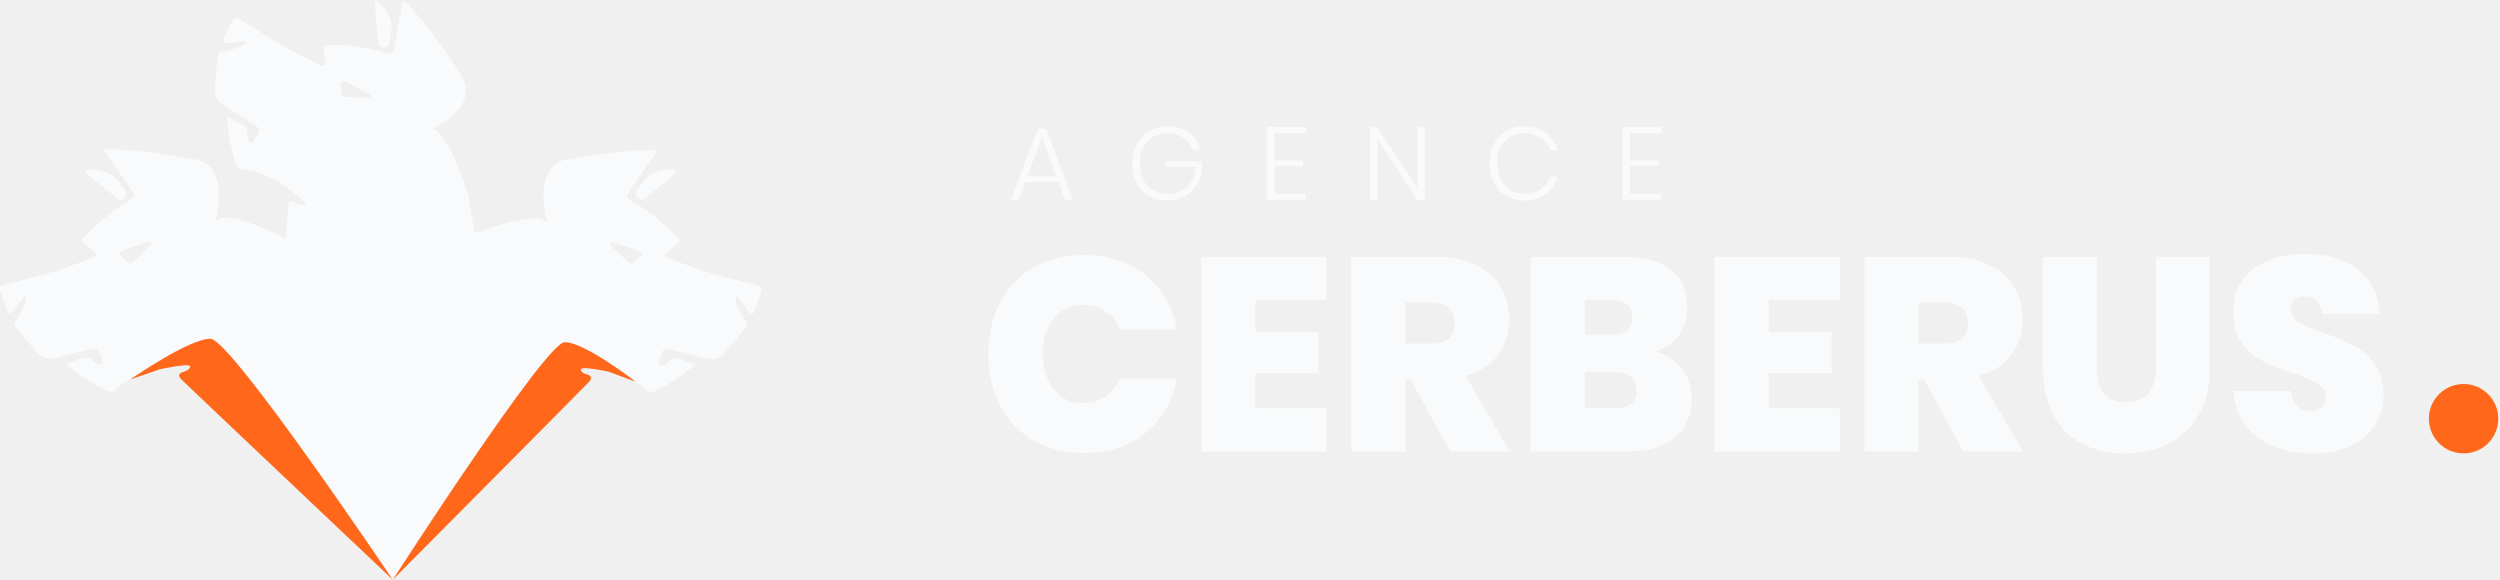
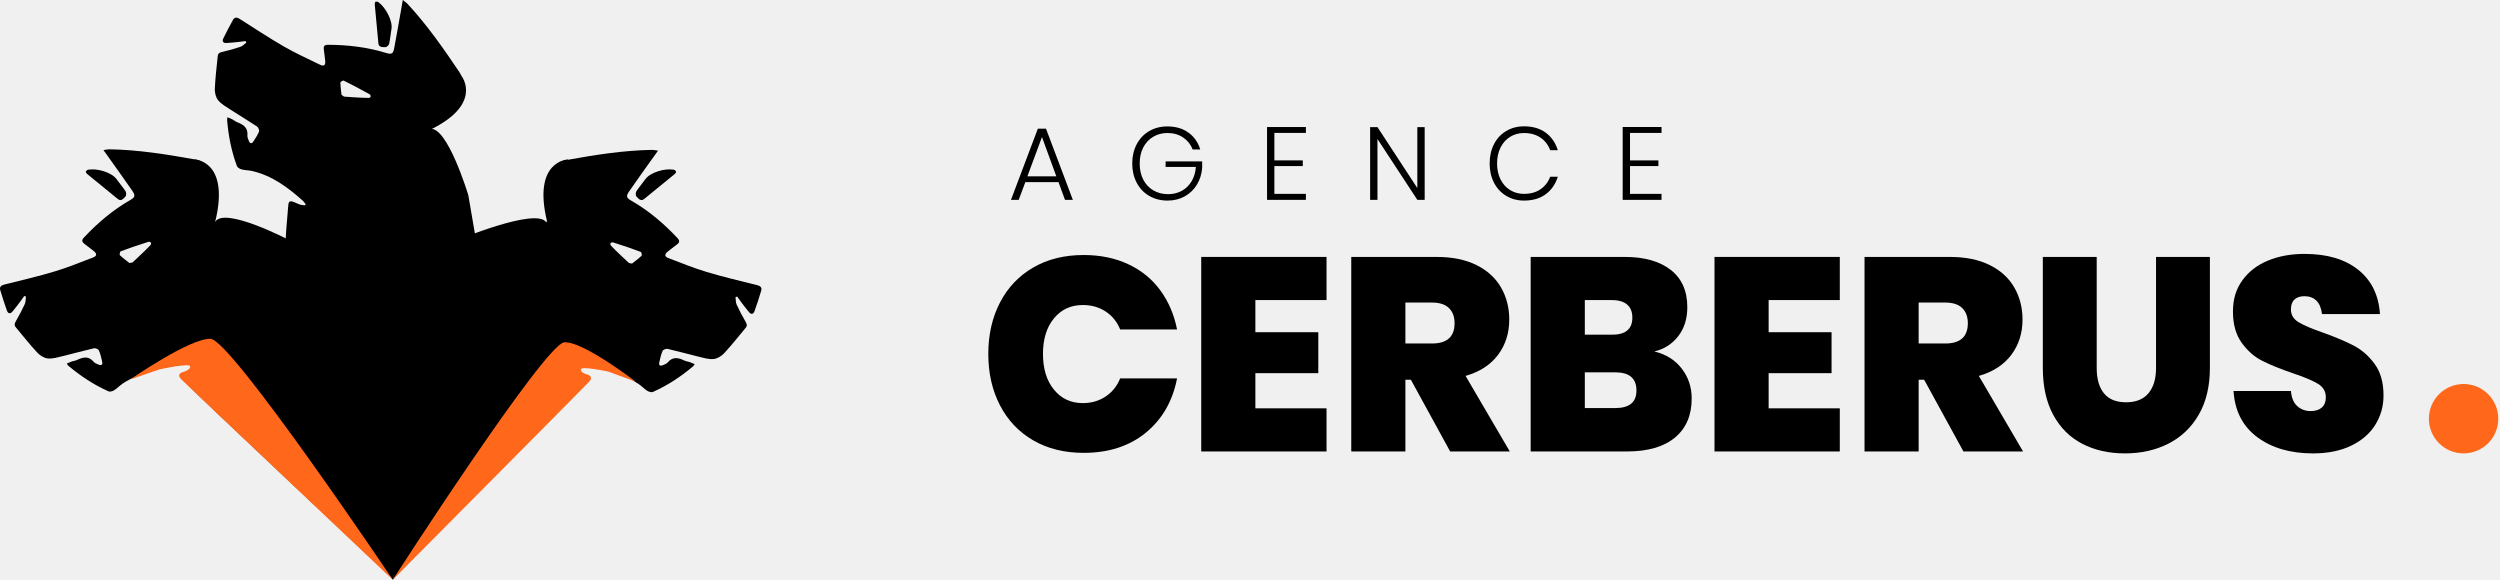
<svg xmlns="http://www.w3.org/2000/svg" width="207" height="48" viewBox="0 0 207 48" fill="none">
  <g clip-path="url(#clip0_5319_1014)">
-     <path d="M7.32 14.052C8.029 13.915 9.258 14.275 9.653 14.837C9.894 15.18 10.176 15.494 10.402 15.847C10.468 15.95 10.463 16.204 10.387 16.277C10.226 16.435 10.037 16.706 9.755 16.478C8.902 15.791 8.055 15.097 7.21 14.4C7.155 14.354 7.088 14.236 7.108 14.202C7.15 14.131 7.244 14.055 7.32 14.051C7.072 14.044 7.566 14.039 7.32 14.051V14.052Z" fill="#F9FAFB" />
-     <path d="M17.982 16.221C18.09 15.747 17.366 15.07 17.273 14.428C17.166 13.683 16.87 13.334 16.097 13.194C13.764 12.774 11.43 12.402 9.057 12.362C8.919 12.36 8.78 12.397 8.564 12.426C8.733 12.662 8.844 12.815 8.953 12.969C9.621 13.91 10.297 14.845 10.953 15.796C11.228 16.194 11.184 16.336 10.776 16.569C9.338 17.391 8.087 18.455 6.949 19.669C6.74 19.892 6.784 20.037 6.995 20.196C7.251 20.39 7.51 20.581 7.76 20.785C8.043 21.015 8.029 21.198 7.691 21.326C6.64 21.725 5.595 22.154 4.521 22.476C3.139 22.89 1.733 23.215 0.334 23.568C0.078 23.633 -0.056 23.768 0.022 24.03C0.193 24.597 0.375 25.161 0.574 25.718C0.667 25.979 0.854 26.011 1.034 25.795C1.264 25.52 1.479 25.231 1.696 24.945C1.805 24.802 1.906 24.652 2.01 24.506C2.055 24.523 2.101 24.541 2.146 24.559C2.12 24.762 2.138 24.987 2.058 25.164C1.845 25.634 1.604 26.091 1.346 26.536C1.232 26.732 1.142 26.899 1.304 27.095C1.894 27.803 2.465 28.529 3.091 29.201C3.312 29.439 3.661 29.655 3.967 29.681C4.377 29.717 4.808 29.58 5.221 29.481C6.072 29.276 6.915 29.035 7.768 28.839C7.895 28.81 8.139 28.907 8.187 29.013C8.319 29.305 8.386 29.631 8.459 29.949C8.511 30.175 8.412 30.288 8.187 30.199C8.034 30.138 7.857 30.075 7.756 29.955C7.326 29.446 6.857 29.575 6.361 29.812C6.236 29.872 6.087 29.881 5.953 29.927C5.825 29.971 5.702 30.032 5.527 30.107C5.601 30.209 5.623 30.254 5.657 30.283C6.677 31.14 7.777 31.868 8.988 32.406C9.112 32.461 9.331 32.39 9.463 32.307C9.712 32.149 9.918 31.919 10.164 31.754C11.588 30.8 13.95 30.292 15.601 30.159C15.718 30.149 15.839 30.183 15.959 30.196C15.968 30.227 15.976 30.259 15.985 30.292C15.882 30.378 16.223 30.687 16.108 30.753C15.955 30.841 15.827 30.918 15.668 30.994C15.29 31.173 14.784 31.057 15.067 31.38C15.913 32.344 31.647 47.063 32.56 47.954L23.992 19.904C23.992 19.904 18.583 17.066 17.815 18.37C17.82 18.361 17.671 17.669 17.673 17.582C17.683 17.117 17.796 16.649 17.987 16.228C17.985 16.226 17.981 16.224 17.982 16.221L17.982 16.221ZM12.451 20.303C12.217 20.55 11.975 20.787 11.728 21.021C11.605 21.138 11.481 21.254 11.357 21.37C11.233 21.486 11.109 21.602 10.985 21.718C10.976 21.726 10.964 21.732 10.949 21.737C10.934 21.741 10.916 21.744 10.895 21.748C10.851 21.754 10.792 21.759 10.713 21.775C10.626 21.706 10.531 21.633 10.431 21.555C10.266 21.426 10.09 21.285 9.924 21.131C9.906 21.113 9.906 21.055 9.916 20.991C9.923 20.947 9.936 20.9 9.951 20.865C9.957 20.851 9.963 20.839 9.97 20.83C9.977 20.821 9.984 20.814 9.991 20.812C10.179 20.742 10.368 20.674 10.556 20.606C10.745 20.539 10.935 20.472 11.124 20.407C11.503 20.276 11.884 20.15 12.267 20.03C12.29 20.023 12.313 20.018 12.335 20.018C12.346 20.018 12.356 20.018 12.367 20.019C12.387 20.022 12.407 20.027 12.424 20.035C12.519 20.077 12.556 20.193 12.451 20.303ZM17.514 24.024C17.427 24.267 17.382 24.47 17.492 24.716L17.514 24.024Z" fill="#F9FAFB" />
-     <path d="M31.349 0.195C31.935 0.615 32.533 1.744 32.412 2.407C32.338 2.812 32.313 3.227 32.222 3.628C32.195 3.744 32.013 3.911 31.909 3.906C31.686 3.897 31.366 3.942 31.33 3.585C31.222 2.507 31.124 1.428 31.028 0.349C31.022 0.279 31.059 0.151 31.096 0.143C31.175 0.125 31.293 0.142 31.349 0.194C31.182 0.011 31.528 0.364 31.349 0.194V0.195Z" fill="#F9FAFB" />
-     <path d="M37.201 9.351C37.171 9.321 37.231 9.381 37.201 9.351C37.749 9.091 37.587 8.133 37.974 7.634C38.422 7.055 38.463 6.607 38.026 5.955C36.706 3.987 35.352 2.053 33.737 0.313C33.643 0.212 33.521 0.137 33.351 0C33.303 0.281 33.272 0.464 33.239 0.646C33.041 1.762 32.852 2.879 32.639 3.992C32.55 4.459 32.42 4.522 31.974 4.385C30.401 3.9 28.789 3.713 27.149 3.709C26.848 3.708 26.777 3.837 26.811 4.096C26.852 4.412 26.897 4.728 26.927 5.044C26.961 5.404 26.822 5.517 26.5 5.36C25.492 4.869 24.468 4.405 23.498 3.845C22.252 3.126 21.05 2.33 19.834 1.558C19.611 1.417 19.423 1.411 19.294 1.644C19.014 2.148 18.744 2.66 18.491 3.178C18.372 3.421 18.479 3.577 18.755 3.562C19.107 3.543 19.459 3.503 19.81 3.468C19.985 3.45 20.16 3.422 20.335 3.399C20.354 3.443 20.373 3.488 20.392 3.533C20.231 3.65 20.086 3.815 19.906 3.877C19.429 4.039 18.941 4.173 18.45 4.286C18.235 4.336 18.055 4.383 18.03 4.632C17.941 5.534 17.826 6.435 17.788 7.34C17.773 7.659 17.864 8.055 18.057 8.295C18.316 8.615 18.709 8.834 19.065 9.065C19.798 9.541 20.551 9.987 21.279 10.472C21.387 10.543 21.488 10.785 21.447 10.891C21.333 11.183 21.15 11.451 20.977 11.718C20.855 11.907 20.708 11.911 20.614 11.69C20.551 11.538 20.473 11.368 20.487 11.214C20.547 10.561 20.132 10.309 19.623 10.111C19.493 10.061 19.384 9.959 19.259 9.894C19.14 9.83 19.011 9.783 18.837 9.707C18.817 9.829 18.8 9.875 18.804 9.92C18.909 11.233 19.159 12.517 19.619 13.752C19.666 13.879 19.868 13.99 20.018 14.029C20.301 14.102 20.605 14.096 20.891 14.162C22.547 14.548 23.854 15.533 25.089 16.635C25.177 16.714 25.238 16.823 25.311 16.918C25.295 16.946 25.279 16.974 25.262 17.002C25.13 16.986 24.992 16.987 24.867 16.949C24.699 16.897 24.543 16.811 24.379 16.746C23.992 16.595 23.894 16.649 23.863 17.071C23.772 18.33 23.617 19.591 23.624 20.85L26.04 38.604L38.779 16.168C38.779 16.168 37.028 10.352 35.581 10.678C35.581 10.678 35.728 9.948 37.201 9.35L37.201 9.351ZM30.512 8.107C30.177 8.103 29.843 8.088 29.508 8.068C29.341 8.058 29.174 8.046 29.007 8.035C28.84 8.023 28.672 8.011 28.505 8C28.492 7.999 28.48 7.995 28.467 7.988C28.453 7.98 28.439 7.969 28.422 7.955C28.387 7.928 28.343 7.889 28.276 7.843C28.265 7.734 28.25 7.615 28.236 7.491C28.212 7.285 28.19 7.063 28.183 6.84C28.182 6.815 28.224 6.775 28.275 6.74C28.312 6.715 28.353 6.693 28.388 6.68C28.402 6.675 28.415 6.672 28.426 6.671C28.437 6.67 28.447 6.67 28.453 6.674C28.632 6.763 28.811 6.852 28.989 6.943C29.167 7.034 29.345 7.126 29.522 7.219C29.876 7.404 30.228 7.595 30.577 7.79C30.598 7.802 30.617 7.816 30.632 7.831C30.64 7.839 30.647 7.847 30.653 7.855C30.666 7.872 30.675 7.889 30.681 7.907C30.717 8.004 30.662 8.109 30.512 8.108V8.107ZM31.404 14.265C31.174 14.366 30.999 14.47 30.903 14.715L31.404 14.265Z" fill="#F9FAFB" />
-     <path d="M38.779 16.169L39.54 20.615L32.521 48L22.309 34.061L38.779 16.169Z" fill="#F9FAFB" />
-     <path d="M16.097 13.195C16.097 13.195 19.071 13.277 17.816 18.371L15.925 15.301L16.097 13.194V13.195Z" fill="#F9FAFB" />
-     <path d="M55.769 14.052C55.059 13.915 53.831 14.275 53.436 14.837C53.194 15.18 52.912 15.494 52.686 15.847C52.621 15.95 52.626 16.204 52.701 16.277C52.862 16.435 53.051 16.706 53.334 16.478C54.187 15.791 55.034 15.097 55.879 14.4C55.933 14.354 56 14.236 55.98 14.202C55.939 14.131 55.845 14.055 55.769 14.051C55.523 14.039 56.017 14.044 55.769 14.051V14.052Z" fill="#F9FAFB" />
-     <path d="M45.233 18.418C44.466 17.112 37.75 19.925 37.75 19.925L32.521 48.001C33.407 46.775 47.468 32.538 48.315 31.574C48.598 31.251 48.865 31.375 48.488 31.196C48.328 31.12 48.159 31.032 48.006 30.944C47.892 30.878 47.912 30.665 47.809 30.578C47.818 30.546 47.827 30.514 47.836 30.482C47.956 30.469 48.2 30.196 48.318 30.205C49.968 30.338 51.46 30.848 52.885 31.802C53.131 31.966 53.336 32.196 53.585 32.354C53.718 32.438 53.936 32.509 54.061 32.454C55.271 31.916 56.371 31.188 57.391 30.331C57.425 30.302 57.447 30.257 57.522 30.155C57.347 30.08 57.224 30.018 57.095 29.975C56.961 29.929 56.813 29.92 56.687 29.86C56.192 29.622 55.722 29.494 55.292 30.003C55.191 30.123 55.014 30.186 54.861 30.247C54.637 30.335 54.538 30.223 54.59 29.997C54.663 29.679 54.73 29.353 54.861 29.06C54.909 28.954 55.154 28.858 55.281 28.887C56.134 29.083 56.977 29.323 57.828 29.529C58.241 29.628 58.672 29.765 59.081 29.729C59.388 29.703 59.736 29.487 59.957 29.249C60.583 28.576 61.154 27.851 61.744 27.142C61.907 26.947 61.816 26.779 61.703 26.584C61.445 26.139 61.203 25.682 60.991 25.212C60.91 25.035 60.929 24.81 60.902 24.606C60.948 24.589 60.993 24.571 61.039 24.553C61.143 24.7 61.244 24.85 61.352 24.993C61.57 25.279 61.784 25.568 62.014 25.843C62.195 26.058 62.381 26.026 62.474 25.765C62.673 25.209 62.856 24.645 63.026 24.078C63.105 23.816 62.971 23.681 62.714 23.616C61.316 23.263 59.909 22.938 58.527 22.524C57.453 22.202 56.408 21.772 55.357 21.374C55.02 21.246 55.006 21.063 55.289 20.832C55.538 20.629 55.797 20.438 56.053 20.244C56.264 20.084 56.308 19.94 56.099 19.717C54.961 18.503 53.711 17.439 52.273 16.617C51.865 16.384 51.82 16.242 52.095 15.844C52.751 14.893 53.427 13.958 54.096 13.017C54.205 12.863 54.316 12.71 54.485 12.474C54.269 12.445 54.13 12.408 53.992 12.41C51.618 12.45 49.285 12.821 46.952 13.242C46.178 13.382 45.883 13.731 45.775 14.476C45.682 15.118 44.938 15.486 45.07 16.272C45.027 16.271 45.113 16.273 45.07 16.272C45.658 17.79 45.233 18.419 45.233 18.419V18.418ZM50.625 20.082C50.642 20.074 50.661 20.069 50.682 20.066C50.693 20.065 50.703 20.065 50.714 20.065C50.736 20.066 50.759 20.07 50.782 20.077C51.165 20.196 51.546 20.323 51.925 20.453C52.114 20.519 52.303 20.586 52.492 20.653C52.681 20.721 52.87 20.789 53.058 20.859C53.065 20.861 53.072 20.868 53.079 20.877C53.086 20.886 53.092 20.898 53.098 20.912C53.114 20.947 53.126 20.993 53.133 21.038C53.143 21.101 53.143 21.161 53.124 21.177C52.959 21.331 52.783 21.473 52.617 21.602C52.518 21.68 52.423 21.753 52.336 21.822C52.256 21.806 52.198 21.801 52.154 21.795C52.132 21.791 52.115 21.788 52.1 21.784C52.085 21.779 52.074 21.773 52.064 21.765C51.94 21.648 51.816 21.533 51.692 21.417C51.568 21.301 51.444 21.185 51.321 21.068C51.074 20.834 50.831 20.597 50.597 20.35C50.492 20.24 50.53 20.124 50.625 20.082ZM45.557 24.764C45.667 24.517 45.621 24.314 45.534 24.071L45.557 24.764Z" fill="#F9FAFB" />
-     <path d="M47.025 13.203C47.025 13.203 44.052 13.284 45.307 18.378L47.198 15.309L47.025 13.202V13.203Z" fill="#F9FAFB" />
-     <path d="M38.239 6.334C38.239 6.334 40.051 8.693 35.414 10.841L36.54 7.491L38.239 6.334Z" fill="#F9FAFB" />
+     <path d="M7.32 14.052C8.029 13.915 9.258 14.275 9.653 14.837C9.894 15.18 10.176 15.494 10.402 15.847C10.468 15.95 10.463 16.204 10.387 16.277C10.226 16.435 10.037 16.706 9.755 16.478C8.902 15.791 8.055 15.097 7.21 14.4C7.155 14.354 7.088 14.236 7.108 14.202C7.15 14.131 7.244 14.055 7.32 14.051C7.072 14.044 7.566 14.039 7.32 14.051V14.052Z" fill="#000000" />
+     <path d="M17.982 16.221C18.09 15.747 17.366 15.07 17.273 14.428C17.166 13.683 16.87 13.334 16.097 13.194C13.764 12.774 11.43 12.402 9.057 12.362C8.919 12.36 8.78 12.397 8.564 12.426C8.733 12.662 8.844 12.815 8.953 12.969C9.621 13.91 10.297 14.845 10.953 15.796C11.228 16.194 11.184 16.336 10.776 16.569C9.338 17.391 8.087 18.455 6.949 19.669C6.74 19.892 6.784 20.037 6.995 20.196C7.251 20.39 7.51 20.581 7.76 20.785C8.043 21.015 8.029 21.198 7.691 21.326C6.64 21.725 5.595 22.154 4.521 22.476C3.139 22.89 1.733 23.215 0.334 23.568C0.078 23.633 -0.056 23.768 0.022 24.03C0.193 24.597 0.375 25.161 0.574 25.718C0.667 25.979 0.854 26.011 1.034 25.795C1.264 25.52 1.479 25.231 1.696 24.945C1.805 24.802 1.906 24.652 2.01 24.506C2.055 24.523 2.101 24.541 2.146 24.559C2.12 24.762 2.138 24.987 2.058 25.164C1.845 25.634 1.604 26.091 1.346 26.536C1.232 26.732 1.142 26.899 1.304 27.095C1.894 27.803 2.465 28.529 3.091 29.201C3.312 29.439 3.661 29.655 3.967 29.681C4.377 29.717 4.808 29.58 5.221 29.481C6.072 29.276 6.915 29.035 7.768 28.839C7.895 28.81 8.139 28.907 8.187 29.013C8.319 29.305 8.386 29.631 8.459 29.949C8.511 30.175 8.412 30.288 8.187 30.199C8.034 30.138 7.857 30.075 7.756 29.955C7.326 29.446 6.857 29.575 6.361 29.812C6.236 29.872 6.087 29.881 5.953 29.927C5.825 29.971 5.702 30.032 5.527 30.107C5.601 30.209 5.623 30.254 5.657 30.283C6.677 31.14 7.777 31.868 8.988 32.406C9.112 32.461 9.331 32.39 9.463 32.307C9.712 32.149 9.918 31.919 10.164 31.754C11.588 30.8 13.95 30.292 15.601 30.159C15.718 30.149 15.839 30.183 15.959 30.196C15.968 30.227 15.976 30.259 15.985 30.292C15.882 30.378 16.223 30.687 16.108 30.753C15.955 30.841 15.827 30.918 15.668 30.994C15.29 31.173 14.784 31.057 15.067 31.38C15.913 32.344 31.647 47.063 32.56 47.954L23.992 19.904C23.992 19.904 18.583 17.066 17.815 18.37C17.82 18.361 17.671 17.669 17.673 17.582C17.683 17.117 17.796 16.649 17.987 16.228C17.985 16.226 17.981 16.224 17.982 16.221L17.982 16.221ZM12.451 20.303C12.217 20.55 11.975 20.787 11.728 21.021C11.605 21.138 11.481 21.254 11.357 21.37C11.233 21.486 11.109 21.602 10.985 21.718C10.976 21.726 10.964 21.732 10.949 21.737C10.934 21.741 10.916 21.744 10.895 21.748C10.851 21.754 10.792 21.759 10.713 21.775C10.626 21.706 10.531 21.633 10.431 21.555C10.266 21.426 10.09 21.285 9.924 21.131C9.906 21.113 9.906 21.055 9.916 20.991C9.923 20.947 9.936 20.9 9.951 20.865C9.957 20.851 9.963 20.839 9.97 20.83C9.977 20.821 9.984 20.814 9.991 20.812C10.179 20.742 10.368 20.674 10.556 20.606C10.745 20.539 10.935 20.472 11.124 20.407C11.503 20.276 11.884 20.15 12.267 20.03C12.29 20.023 12.313 20.018 12.335 20.018C12.346 20.018 12.356 20.018 12.367 20.019C12.387 20.022 12.407 20.027 12.424 20.035C12.519 20.077 12.556 20.193 12.451 20.303ZM17.514 24.024C17.427 24.267 17.382 24.47 17.492 24.716L17.514 24.024Z" fill="#000000" />
+     <path d="M31.349 0.195C31.935 0.615 32.533 1.744 32.412 2.407C32.338 2.812 32.313 3.227 32.222 3.628C32.195 3.744 32.013 3.911 31.909 3.906C31.686 3.897 31.366 3.942 31.33 3.585C31.222 2.507 31.124 1.428 31.028 0.349C31.022 0.279 31.059 0.151 31.096 0.143C31.175 0.125 31.293 0.142 31.349 0.194C31.182 0.011 31.528 0.364 31.349 0.194V0.195Z" fill="#000000" />
+     <path d="M37.201 9.351C37.171 9.321 37.231 9.381 37.201 9.351C37.749 9.091 37.587 8.133 37.974 7.634C38.422 7.055 38.463 6.607 38.026 5.955C36.706 3.987 35.352 2.053 33.737 0.313C33.643 0.212 33.521 0.137 33.351 0C33.303 0.281 33.272 0.464 33.239 0.646C33.041 1.762 32.852 2.879 32.639 3.992C32.55 4.459 32.42 4.522 31.974 4.385C30.401 3.9 28.789 3.713 27.149 3.709C26.848 3.708 26.777 3.837 26.811 4.096C26.852 4.412 26.897 4.728 26.927 5.044C26.961 5.404 26.822 5.517 26.5 5.36C25.492 4.869 24.468 4.405 23.498 3.845C22.252 3.126 21.05 2.33 19.834 1.558C19.611 1.417 19.423 1.411 19.294 1.644C19.014 2.148 18.744 2.66 18.491 3.178C18.372 3.421 18.479 3.577 18.755 3.562C19.107 3.543 19.459 3.503 19.81 3.468C19.985 3.45 20.16 3.422 20.335 3.399C20.354 3.443 20.373 3.488 20.392 3.533C20.231 3.65 20.086 3.815 19.906 3.877C19.429 4.039 18.941 4.173 18.45 4.286C18.235 4.336 18.055 4.383 18.03 4.632C17.941 5.534 17.826 6.435 17.788 7.34C17.773 7.659 17.864 8.055 18.057 8.295C18.316 8.615 18.709 8.834 19.065 9.065C19.798 9.541 20.551 9.987 21.279 10.472C21.387 10.543 21.488 10.785 21.447 10.891C21.333 11.183 21.15 11.451 20.977 11.718C20.855 11.907 20.708 11.911 20.614 11.69C20.551 11.538 20.473 11.368 20.487 11.214C20.547 10.561 20.132 10.309 19.623 10.111C19.493 10.061 19.384 9.959 19.259 9.894C19.14 9.83 19.011 9.783 18.837 9.707C18.817 9.829 18.8 9.875 18.804 9.92C18.909 11.233 19.159 12.517 19.619 13.752C19.666 13.879 19.868 13.99 20.018 14.029C20.301 14.102 20.605 14.096 20.891 14.162C22.547 14.548 23.854 15.533 25.089 16.635C25.177 16.714 25.238 16.823 25.311 16.918C25.295 16.946 25.279 16.974 25.262 17.002C25.13 16.986 24.992 16.987 24.867 16.949C24.699 16.897 24.543 16.811 24.379 16.746C23.992 16.595 23.894 16.649 23.863 17.071C23.772 18.33 23.617 19.591 23.624 20.85L26.04 38.604L38.779 16.168C38.779 16.168 37.028 10.352 35.581 10.678C35.581 10.678 35.728 9.948 37.201 9.35L37.201 9.351ZM30.512 8.107C30.177 8.103 29.843 8.088 29.508 8.068C29.341 8.058 29.174 8.046 29.007 8.035C28.84 8.023 28.672 8.011 28.505 8C28.492 7.999 28.48 7.995 28.467 7.988C28.453 7.98 28.439 7.969 28.422 7.955C28.387 7.928 28.343 7.889 28.276 7.843C28.265 7.734 28.25 7.615 28.236 7.491C28.212 7.285 28.19 7.063 28.183 6.84C28.182 6.815 28.224 6.775 28.275 6.74C28.312 6.715 28.353 6.693 28.388 6.68C28.402 6.675 28.415 6.672 28.426 6.671C28.437 6.67 28.447 6.67 28.453 6.674C28.632 6.763 28.811 6.852 28.989 6.943C29.167 7.034 29.345 7.126 29.522 7.219C29.876 7.404 30.228 7.595 30.577 7.79C30.598 7.802 30.617 7.816 30.632 7.831C30.64 7.839 30.647 7.847 30.653 7.855C30.666 7.872 30.675 7.889 30.681 7.907C30.717 8.004 30.662 8.109 30.512 8.108V8.107ZM31.404 14.265C31.174 14.366 30.999 14.47 30.903 14.715L31.404 14.265Z" fill="#000000" />
+     <path d="M38.779 16.169L39.54 20.615L32.521 48L22.309 34.061L38.779 16.169Z" fill="#000000" />
+     <path d="M16.097 13.195C16.097 13.195 19.071 13.277 17.816 18.371L15.925 15.301L16.097 13.194V13.195Z" fill="#000000" />
+     <path d="M55.769 14.052C55.059 13.915 53.831 14.275 53.436 14.837C53.194 15.18 52.912 15.494 52.686 15.847C52.621 15.95 52.626 16.204 52.701 16.277C52.862 16.435 53.051 16.706 53.334 16.478C54.187 15.791 55.034 15.097 55.879 14.4C55.933 14.354 56 14.236 55.98 14.202C55.939 14.131 55.845 14.055 55.769 14.051C55.523 14.039 56.017 14.044 55.769 14.051V14.052Z" fill="#000000" />
+     <path d="M45.233 18.418C44.466 17.112 37.75 19.925 37.75 19.925L32.521 48.001C33.407 46.775 47.468 32.538 48.315 31.574C48.598 31.251 48.865 31.375 48.488 31.196C48.328 31.12 48.159 31.032 48.006 30.944C47.892 30.878 47.912 30.665 47.809 30.578C47.818 30.546 47.827 30.514 47.836 30.482C47.956 30.469 48.2 30.196 48.318 30.205C49.968 30.338 51.46 30.848 52.885 31.802C53.131 31.966 53.336 32.196 53.585 32.354C53.718 32.438 53.936 32.509 54.061 32.454C55.271 31.916 56.371 31.188 57.391 30.331C57.425 30.302 57.447 30.257 57.522 30.155C57.347 30.08 57.224 30.018 57.095 29.975C56.961 29.929 56.813 29.92 56.687 29.86C56.192 29.622 55.722 29.494 55.292 30.003C55.191 30.123 55.014 30.186 54.861 30.247C54.637 30.335 54.538 30.223 54.59 29.997C54.663 29.679 54.73 29.353 54.861 29.06C54.909 28.954 55.154 28.858 55.281 28.887C56.134 29.083 56.977 29.323 57.828 29.529C58.241 29.628 58.672 29.765 59.081 29.729C59.388 29.703 59.736 29.487 59.957 29.249C60.583 28.576 61.154 27.851 61.744 27.142C61.907 26.947 61.816 26.779 61.703 26.584C61.445 26.139 61.203 25.682 60.991 25.212C60.91 25.035 60.929 24.81 60.902 24.606C60.948 24.589 60.993 24.571 61.039 24.553C61.143 24.7 61.244 24.85 61.352 24.993C61.57 25.279 61.784 25.568 62.014 25.843C62.195 26.058 62.381 26.026 62.474 25.765C62.673 25.209 62.856 24.645 63.026 24.078C63.105 23.816 62.971 23.681 62.714 23.616C61.316 23.263 59.909 22.938 58.527 22.524C57.453 22.202 56.408 21.772 55.357 21.374C55.02 21.246 55.006 21.063 55.289 20.832C55.538 20.629 55.797 20.438 56.053 20.244C56.264 20.084 56.308 19.94 56.099 19.717C54.961 18.503 53.711 17.439 52.273 16.617C51.865 16.384 51.82 16.242 52.095 15.844C52.751 14.893 53.427 13.958 54.096 13.017C54.205 12.863 54.316 12.71 54.485 12.474C54.269 12.445 54.13 12.408 53.992 12.41C51.618 12.45 49.285 12.821 46.952 13.242C46.178 13.382 45.883 13.731 45.775 14.476C45.682 15.118 44.938 15.486 45.07 16.272C45.027 16.271 45.113 16.273 45.07 16.272C45.658 17.79 45.233 18.419 45.233 18.419V18.418ZM50.625 20.082C50.642 20.074 50.661 20.069 50.682 20.066C50.693 20.065 50.703 20.065 50.714 20.065C50.736 20.066 50.759 20.07 50.782 20.077C51.165 20.196 51.546 20.323 51.925 20.453C52.114 20.519 52.303 20.586 52.492 20.653C52.681 20.721 52.87 20.789 53.058 20.859C53.065 20.861 53.072 20.868 53.079 20.877C53.086 20.886 53.092 20.898 53.098 20.912C53.114 20.947 53.126 20.993 53.133 21.038C53.143 21.101 53.143 21.161 53.124 21.177C52.959 21.331 52.783 21.473 52.617 21.602C52.518 21.68 52.423 21.753 52.336 21.822C52.256 21.806 52.198 21.801 52.154 21.795C52.132 21.791 52.115 21.788 52.1 21.784C52.085 21.779 52.074 21.773 52.064 21.765C51.94 21.648 51.816 21.533 51.692 21.417C51.568 21.301 51.444 21.185 51.321 21.068C51.074 20.834 50.831 20.597 50.597 20.35C50.492 20.24 50.53 20.124 50.625 20.082ZM45.557 24.764C45.667 24.517 45.621 24.314 45.534 24.071L45.557 24.764Z" fill="#000000" />
+     <path d="M47.025 13.203C47.025 13.203 44.052 13.284 45.307 18.378L47.198 15.309L47.025 13.202V13.203Z" fill="#000000" />
+     <path d="M38.239 6.334C38.239 6.334 40.051 8.693 35.414 10.841L36.54 7.491L38.239 6.334Z" fill="#000000" />
    <path d="M13.24 30.575C13.24 30.575 15.683 30.042 15.74 30.329C15.798 30.616 15.149 30.812 15.149 30.812C15.149 30.812 14.534 30.925 15.027 31.426C15.521 31.927 32.52 48 32.52 48C32.52 48 19.155 28.118 17.437 28.054C15.719 27.989 10.785 31.421 10.785 31.421L13.239 30.574L13.24 30.575Z" fill="#FF671B" />
    <path d="M50.365 30.767C50.365 30.767 48.154 30.291 48.101 30.574C48.048 30.858 48.597 31.002 48.597 31.002C48.597 31.002 49.225 31.122 48.768 31.618C48.311 32.114 32.522 47.999 32.522 47.999C32.522 47.999 45.148 28.402 46.737 28.338C48.327 28.273 52.637 31.603 52.637 31.603L50.365 30.766V30.767Z" fill="#FF671B" />
    <g clip-path="url(#clip1_5319_1014)">
-       <path d="M87.643 15.078H84.898L84.35 16.548H83.709L85.933 10.655H86.608L88.832 16.548H88.182L87.643 15.078ZM87.464 14.599L86.275 11.348L85.069 14.599H87.464Z" fill="#F9FAFB" />
-       <path d="M98.403 10.98C98.876 11.322 99.201 11.786 99.378 12.373H98.753C98.599 11.969 98.338 11.641 97.971 11.39C97.603 11.139 97.168 11.013 96.666 11.013C96.234 11.013 95.841 11.116 95.491 11.322C95.14 11.527 94.865 11.82 94.665 12.202C94.465 12.585 94.366 13.029 94.366 13.537C94.366 14.045 94.467 14.506 94.669 14.888C94.871 15.271 95.151 15.564 95.507 15.769C95.863 15.975 96.269 16.077 96.726 16.077C97.13 16.077 97.501 15.987 97.838 15.808C98.174 15.628 98.446 15.367 98.655 15.025C98.863 14.684 98.984 14.282 99.018 13.82H96.512V13.366H99.54V13.897C99.5 14.409 99.356 14.871 99.108 15.282C98.86 15.692 98.527 16.016 98.107 16.253C97.688 16.489 97.21 16.608 96.675 16.608C96.105 16.608 95.598 16.478 95.153 16.219C94.707 15.96 94.363 15.596 94.118 15.129C93.873 14.661 93.749 14.131 93.749 13.538C93.749 12.944 93.872 12.415 94.118 11.947C94.363 11.479 94.707 11.116 95.148 10.857C95.589 10.597 96.096 10.468 96.666 10.468C97.351 10.468 97.93 10.639 98.403 10.98V10.98Z" fill="#F9FAFB" />
-       <path d="M105.519 11.006V13.28H107.87V13.751H105.519V16.052H108.128V16.548H104.912V10.518H108.128V11.005H105.519V11.006Z" fill="#F9FAFB" />
-       <path d="M117.963 16.547H117.355L114.054 11.51V16.547H113.447V10.526H114.054L117.355 15.572V10.526H117.963V16.547Z" fill="#F9FAFB" />
-       <path d="M127.986 10.985C128.46 11.335 128.793 11.819 128.987 12.435H128.354C128.195 12.002 127.93 11.656 127.559 11.4C127.188 11.144 126.73 11.015 126.182 11.015C125.766 11.015 125.388 11.117 125.049 11.323C124.71 11.529 124.443 11.822 124.25 12.204C124.055 12.586 123.958 13.03 123.958 13.539C123.958 14.046 124.055 14.489 124.25 14.868C124.443 15.248 124.71 15.54 125.049 15.744C125.388 15.95 125.765 16.052 126.182 16.052C126.73 16.052 127.188 15.924 127.559 15.668C127.93 15.411 128.195 15.066 128.354 14.633H128.987C128.794 15.249 128.46 15.731 127.986 16.082C127.513 16.433 126.914 16.608 126.191 16.608C125.638 16.608 125.145 16.477 124.712 16.215C124.278 15.953 123.941 15.589 123.702 15.125C123.463 14.66 123.343 14.131 123.343 13.539C123.343 12.946 123.463 12.407 123.702 11.939C123.941 11.471 124.278 11.108 124.712 10.849C125.145 10.59 125.638 10.46 126.191 10.46C126.915 10.46 127.513 10.636 127.986 10.986V10.985Z" fill="#F9FAFB" />
-       <path d="M134.965 11.006V13.28H137.316V13.751H134.965V16.052H137.574V16.548H134.358V10.518H137.574V11.005H134.965V11.006Z" fill="#F9FAFB" />
+       <path d="M87.643 15.078H84.898L84.35 16.548H83.709L85.933 10.655H86.608L88.832 16.548H88.182L87.643 15.078ZM87.464 14.599L86.275 11.348L85.069 14.599H87.464Z" fill="#000000" />
+       <path d="M98.403 10.98C98.876 11.322 99.201 11.786 99.378 12.373H98.753C98.599 11.969 98.338 11.641 97.971 11.39C97.603 11.139 97.168 11.013 96.666 11.013C96.234 11.013 95.841 11.116 95.491 11.322C95.14 11.527 94.865 11.82 94.665 12.202C94.465 12.585 94.366 13.029 94.366 13.537C94.366 14.045 94.467 14.506 94.669 14.888C94.871 15.271 95.151 15.564 95.507 15.769C95.863 15.975 96.269 16.077 96.726 16.077C97.13 16.077 97.501 15.987 97.838 15.808C98.174 15.628 98.446 15.367 98.655 15.025C98.863 14.684 98.984 14.282 99.018 13.82H96.512V13.366H99.54V13.897C99.5 14.409 99.356 14.871 99.108 15.282C98.86 15.692 98.527 16.016 98.107 16.253C97.688 16.489 97.21 16.608 96.675 16.608C96.105 16.608 95.598 16.478 95.153 16.219C94.707 15.96 94.363 15.596 94.118 15.129C93.873 14.661 93.749 14.131 93.749 13.538C93.749 12.944 93.872 12.415 94.118 11.947C94.363 11.479 94.707 11.116 95.148 10.857C95.589 10.597 96.096 10.468 96.666 10.468C97.351 10.468 97.93 10.639 98.403 10.98V10.98Z" fill="#000000" />
+       <path d="M105.519 11.006V13.28H107.87V13.751H105.519V16.052H108.128V16.548H104.912V10.518H108.128V11.005H105.519V11.006Z" fill="#000000" />
+       <path d="M117.963 16.547H117.355L114.054 11.51V16.547H113.447V10.526H114.054L117.355 15.572V10.526H117.963V16.547Z" fill="#000000" />
+       <path d="M127.986 10.985C128.46 11.335 128.793 11.819 128.987 12.435H128.354C128.195 12.002 127.93 11.656 127.559 11.4C127.188 11.144 126.73 11.015 126.182 11.015C125.766 11.015 125.388 11.117 125.049 11.323C124.71 11.529 124.443 11.822 124.25 12.204C124.055 12.586 123.958 13.03 123.958 13.539C123.958 14.046 124.055 14.489 124.25 14.868C124.443 15.248 124.71 15.54 125.049 15.744C125.388 15.95 125.765 16.052 126.182 16.052C126.73 16.052 127.188 15.924 127.559 15.668C127.93 15.411 128.195 15.066 128.354 14.633H128.987C128.794 15.249 128.46 15.731 127.986 16.082C127.513 16.433 126.914 16.608 126.191 16.608C125.638 16.608 125.145 16.477 124.712 16.215C124.278 15.953 123.941 15.589 123.702 15.125C123.463 14.66 123.343 14.131 123.343 13.539C123.343 12.946 123.463 12.407 123.702 11.939C123.941 11.471 124.278 11.108 124.712 10.849C125.145 10.59 125.638 10.46 126.191 10.46C126.915 10.46 127.513 10.636 127.986 10.986V10.985Z" fill="#000000" />
+       <path d="M134.965 11.006V13.28H137.316V13.751H134.965V16.052H137.574V16.548H134.358V10.518H137.574V11.005H134.965V11.006Z" fill="#000000" />
    </g>
-     <path d="M93.423 21.878C94.507 22.386 95.391 23.106 96.073 24.039C96.755 24.971 97.218 26.052 97.461 27.281H92.751C92.493 26.644 92.091 26.147 91.545 25.79C91 25.434 90.37 25.256 89.657 25.256C88.671 25.256 87.874 25.624 87.268 26.359C86.661 27.095 86.358 28.077 86.358 29.305C86.358 30.534 86.661 31.52 87.268 32.263C87.874 33.006 88.671 33.377 89.657 33.377C90.37 33.377 90.999 33.195 91.545 32.832C92.091 32.468 92.493 31.967 92.751 31.33H97.461C97.097 33.211 96.236 34.708 94.878 35.823C93.52 36.938 91.803 37.496 89.725 37.496C88.133 37.496 86.741 37.151 85.551 36.461C84.36 35.77 83.443 34.804 82.798 33.56C82.153 32.316 81.831 30.898 81.831 29.305C81.831 27.713 82.153 26.295 82.798 25.051C83.443 23.808 84.36 22.84 85.551 22.15C86.742 21.46 88.134 21.115 89.725 21.115C91.105 21.115 92.338 21.37 93.423 21.878Z" fill="#F9FAFB" />
-     <path d="M103.945 24.846V27.507H109.155V30.898H103.945V33.81H109.837V37.381H99.462V21.273H109.837V24.845H103.945V24.846Z" fill="#F9FAFB" />
-     <path d="M120.074 37.382L116.821 31.444H116.366V37.382H111.884V21.274H118.96C120.249 21.274 121.344 21.498 122.248 21.946C123.15 22.394 123.829 23.012 124.284 23.8C124.738 24.589 124.966 25.476 124.966 26.461C124.966 27.584 124.656 28.558 124.034 29.385C123.412 30.211 122.517 30.792 121.349 31.125L125.011 37.382H120.074V37.382ZM116.367 28.441H118.574C119.817 28.441 120.439 27.88 120.439 26.757C120.439 26.226 120.283 25.809 119.972 25.506C119.661 25.203 119.194 25.052 118.573 25.052H116.366V28.442L116.367 28.441Z" fill="#F9FAFB" />
-     <path d="M139.242 30.511C139.795 31.224 140.072 32.05 140.072 32.991C140.072 34.386 139.609 35.467 138.684 36.233C137.759 36.999 136.432 37.381 134.703 37.381H126.74V21.273H134.521C136.144 21.273 137.413 21.63 138.332 22.343C139.249 23.056 139.709 24.087 139.709 25.438C139.709 26.393 139.458 27.194 138.957 27.838C138.457 28.483 137.798 28.904 136.978 29.101C137.933 29.328 138.688 29.799 139.241 30.512L139.242 30.511ZM131.223 27.713H133.475C134.597 27.713 135.159 27.244 135.159 26.302C135.159 25.361 134.589 24.847 133.452 24.847H131.223V27.713ZM135.499 32.332C135.499 31.331 134.915 30.83 133.748 30.83H131.223V33.787H133.748C134.915 33.787 135.499 33.302 135.499 32.332Z" fill="#F9FAFB" />
-     <path d="M146.443 24.846V27.507H151.653V30.898H146.443V33.81H152.335V37.381H141.96V21.273H152.335V24.845H146.443V24.846Z" fill="#F9FAFB" />
-     <path d="M162.573 37.382L159.32 31.444H158.865V37.382H154.383V21.274H161.458C162.748 21.274 163.843 21.498 164.746 21.946C165.649 22.394 166.328 23.012 166.782 23.8C167.237 24.589 167.465 25.476 167.465 26.461C167.465 27.584 167.154 28.558 166.533 29.385C165.911 30.211 165.016 30.792 163.848 31.125L167.51 37.382H162.573V37.382ZM158.865 28.441H161.072C162.315 28.441 162.937 27.88 162.937 26.757C162.937 26.226 162.781 25.809 162.47 25.506C162.159 25.203 161.692 25.052 161.071 25.052H158.864V28.442L158.865 28.441Z" fill="#F9FAFB" />
-     <path d="M173.607 21.274V30.466C173.607 31.376 173.808 32.077 174.21 32.57C174.611 33.063 175.222 33.309 176.041 33.309C176.86 33.309 177.478 33.059 177.895 32.559C178.312 32.058 178.52 31.361 178.52 30.466V21.274H182.979V30.466C182.979 31.982 182.672 33.272 182.058 34.333C181.444 35.395 180.605 36.195 179.544 36.733C178.482 37.272 177.283 37.541 175.949 37.541C174.614 37.541 173.435 37.276 172.411 36.745C171.387 36.214 170.587 35.418 170.011 34.355C169.434 33.294 169.146 31.997 169.146 30.465V21.273H173.605L173.607 21.274Z" fill="#F9FAFB" />
-     <path d="M196.676 35.175C196.221 35.903 195.554 36.48 194.674 36.904C193.794 37.329 192.741 37.541 191.512 37.541C189.647 37.541 188.111 37.094 186.905 36.199C185.699 35.304 185.042 34.03 184.936 32.377H189.691C189.736 32.938 189.911 33.355 190.214 33.627C190.518 33.901 190.889 34.037 191.329 34.037C191.723 34.037 192.031 33.938 192.25 33.741C192.47 33.544 192.58 33.263 192.58 32.9C192.58 32.414 192.36 32.039 191.92 31.774C191.479 31.509 190.782 31.216 189.826 30.897C188.81 30.549 187.973 30.207 187.312 29.874C186.652 29.54 186.084 29.04 185.606 28.372C185.128 27.705 184.889 26.848 184.889 25.801C184.889 24.754 185.147 23.939 185.663 23.218C186.179 22.498 186.884 21.952 187.779 21.58C188.674 21.208 189.69 21.023 190.828 21.023C192.678 21.023 194.153 21.458 195.253 22.331C196.352 23.203 196.955 24.428 197.061 26.005H192.261C192.2 25.504 192.045 25.132 191.794 24.89C191.543 24.648 191.214 24.525 190.804 24.525C190.455 24.525 190.182 24.616 189.985 24.799C189.788 24.981 189.689 25.254 189.689 25.618C189.689 26.072 189.905 26.429 190.337 26.687C190.769 26.946 191.448 27.233 192.373 27.552C193.389 27.917 194.231 28.273 194.899 28.622C195.566 28.971 196.142 29.479 196.628 30.146C197.113 30.814 197.355 31.678 197.355 32.74C197.355 33.635 197.128 34.446 196.673 35.174L196.676 35.175Z" fill="#F9FAFB" />
+     <path d="M93.423 21.878C94.507 22.386 95.391 23.106 96.073 24.039C96.755 24.971 97.218 26.052 97.461 27.281H92.751C92.493 26.644 92.091 26.147 91.545 25.79C91 25.434 90.37 25.256 89.657 25.256C88.671 25.256 87.874 25.624 87.268 26.359C86.661 27.095 86.358 28.077 86.358 29.305C86.358 30.534 86.661 31.52 87.268 32.263C87.874 33.006 88.671 33.377 89.657 33.377C90.37 33.377 90.999 33.195 91.545 32.832C92.091 32.468 92.493 31.967 92.751 31.33H97.461C97.097 33.211 96.236 34.708 94.878 35.823C93.52 36.938 91.803 37.496 89.725 37.496C88.133 37.496 86.741 37.151 85.551 36.461C84.36 35.77 83.443 34.804 82.798 33.56C82.153 32.316 81.831 30.898 81.831 29.305C81.831 27.713 82.153 26.295 82.798 25.051C83.443 23.808 84.36 22.84 85.551 22.15C86.742 21.46 88.134 21.115 89.725 21.115C91.105 21.115 92.338 21.37 93.423 21.878Z" fill="#000000" />
+     <path d="M103.945 24.846V27.507H109.155V30.898H103.945V33.81H109.837V37.381H99.462V21.273H109.837V24.845H103.945V24.846Z" fill="#000000" />
+     <path d="M120.074 37.382L116.821 31.444H116.366V37.382H111.884V21.274H118.96C120.249 21.274 121.344 21.498 122.248 21.946C123.15 22.394 123.829 23.012 124.284 23.8C124.738 24.589 124.966 25.476 124.966 26.461C124.966 27.584 124.656 28.558 124.034 29.385C123.412 30.211 122.517 30.792 121.349 31.125L125.011 37.382H120.074V37.382ZM116.367 28.441H118.574C119.817 28.441 120.439 27.88 120.439 26.757C120.439 26.226 120.283 25.809 119.972 25.506C119.661 25.203 119.194 25.052 118.573 25.052H116.366V28.442L116.367 28.441Z" fill="#000000" />
+     <path d="M139.242 30.511C139.795 31.224 140.072 32.05 140.072 32.991C140.072 34.386 139.609 35.467 138.684 36.233C137.759 36.999 136.432 37.381 134.703 37.381H126.74V21.273H134.521C136.144 21.273 137.413 21.63 138.332 22.343C139.249 23.056 139.709 24.087 139.709 25.438C139.709 26.393 139.458 27.194 138.957 27.838C138.457 28.483 137.798 28.904 136.978 29.101C137.933 29.328 138.688 29.799 139.241 30.512L139.242 30.511ZM131.223 27.713H133.475C134.597 27.713 135.159 27.244 135.159 26.302C135.159 25.361 134.589 24.847 133.452 24.847H131.223V27.713ZM135.499 32.332C135.499 31.331 134.915 30.83 133.748 30.83H131.223V33.787H133.748C134.915 33.787 135.499 33.302 135.499 32.332Z" fill="#000000" />
+     <path d="M146.443 24.846V27.507H151.653V30.898H146.443V33.81H152.335V37.381H141.96V21.273H152.335V24.845H146.443V24.846Z" fill="#000000" />
+     <path d="M162.573 37.382L159.32 31.444H158.865V37.382H154.383V21.274H161.458C162.748 21.274 163.843 21.498 164.746 21.946C165.649 22.394 166.328 23.012 166.782 23.8C167.237 24.589 167.465 25.476 167.465 26.461C167.465 27.584 167.154 28.558 166.533 29.385C165.911 30.211 165.016 30.792 163.848 31.125L167.51 37.382H162.573V37.382ZM158.865 28.441H161.072C162.315 28.441 162.937 27.88 162.937 26.757C162.937 26.226 162.781 25.809 162.47 25.506C162.159 25.203 161.692 25.052 161.071 25.052H158.864V28.442L158.865 28.441Z" fill="#000000" />
+     <path d="M173.607 21.274V30.466C173.607 31.376 173.808 32.077 174.21 32.57C174.611 33.063 175.222 33.309 176.041 33.309C176.86 33.309 177.478 33.059 177.895 32.559C178.312 32.058 178.52 31.361 178.52 30.466V21.274H182.979V30.466C182.979 31.982 182.672 33.272 182.058 34.333C181.444 35.395 180.605 36.195 179.544 36.733C178.482 37.272 177.283 37.541 175.949 37.541C174.614 37.541 173.435 37.276 172.411 36.745C171.387 36.214 170.587 35.418 170.011 34.355C169.434 33.294 169.146 31.997 169.146 30.465V21.273H173.605L173.607 21.274Z" fill="#000000" />
+     <path d="M196.676 35.175C196.221 35.903 195.554 36.48 194.674 36.904C193.794 37.329 192.741 37.541 191.512 37.541C189.647 37.541 188.111 37.094 186.905 36.199C185.699 35.304 185.042 34.03 184.936 32.377H189.691C189.736 32.938 189.911 33.355 190.214 33.627C190.518 33.901 190.889 34.037 191.329 34.037C191.723 34.037 192.031 33.938 192.25 33.741C192.47 33.544 192.58 33.263 192.58 32.9C192.58 32.414 192.36 32.039 191.92 31.774C191.479 31.509 190.782 31.216 189.826 30.897C188.81 30.549 187.973 30.207 187.312 29.874C186.652 29.54 186.084 29.04 185.606 28.372C185.128 27.705 184.889 26.848 184.889 25.801C184.889 24.754 185.147 23.939 185.663 23.218C186.179 22.498 186.884 21.952 187.779 21.58C188.674 21.208 189.69 21.023 190.828 21.023C192.678 21.023 194.153 21.458 195.253 22.331C196.352 23.203 196.955 24.428 197.061 26.005H192.261C192.2 25.504 192.045 25.132 191.794 24.89C191.543 24.648 191.214 24.525 190.804 24.525C190.455 24.525 190.182 24.616 189.985 24.799C189.788 24.981 189.689 25.254 189.689 25.618C189.689 26.072 189.905 26.429 190.337 26.687C190.769 26.946 191.448 27.233 192.373 27.552C193.389 27.917 194.231 28.273 194.899 28.622C195.566 28.971 196.142 29.479 196.628 30.146C197.113 30.814 197.355 31.678 197.355 32.74C197.355 33.635 197.128 34.446 196.673 35.174L196.676 35.175Z" fill="#000000" />
    <path d="M203.985 37.541C205.571 37.541 206.857 36.255 206.857 34.669C206.857 33.082 205.571 31.796 203.985 31.796C202.398 31.796 201.112 33.082 201.112 34.669C201.112 36.255 202.398 37.541 203.985 37.541Z" fill="#FF671B" />
  </g>
  <defs>
    <clipPath id="clip0_5319_1014">
      <rect width="206.857" height="48.001" fill="white" />
    </clipPath>
    <clipPath id="clip1_5319_1014">
      <rect width="53.865" height="6.149" fill="white" transform="translate(83.709 10.46)" />
    </clipPath>
  </defs>
</svg>
